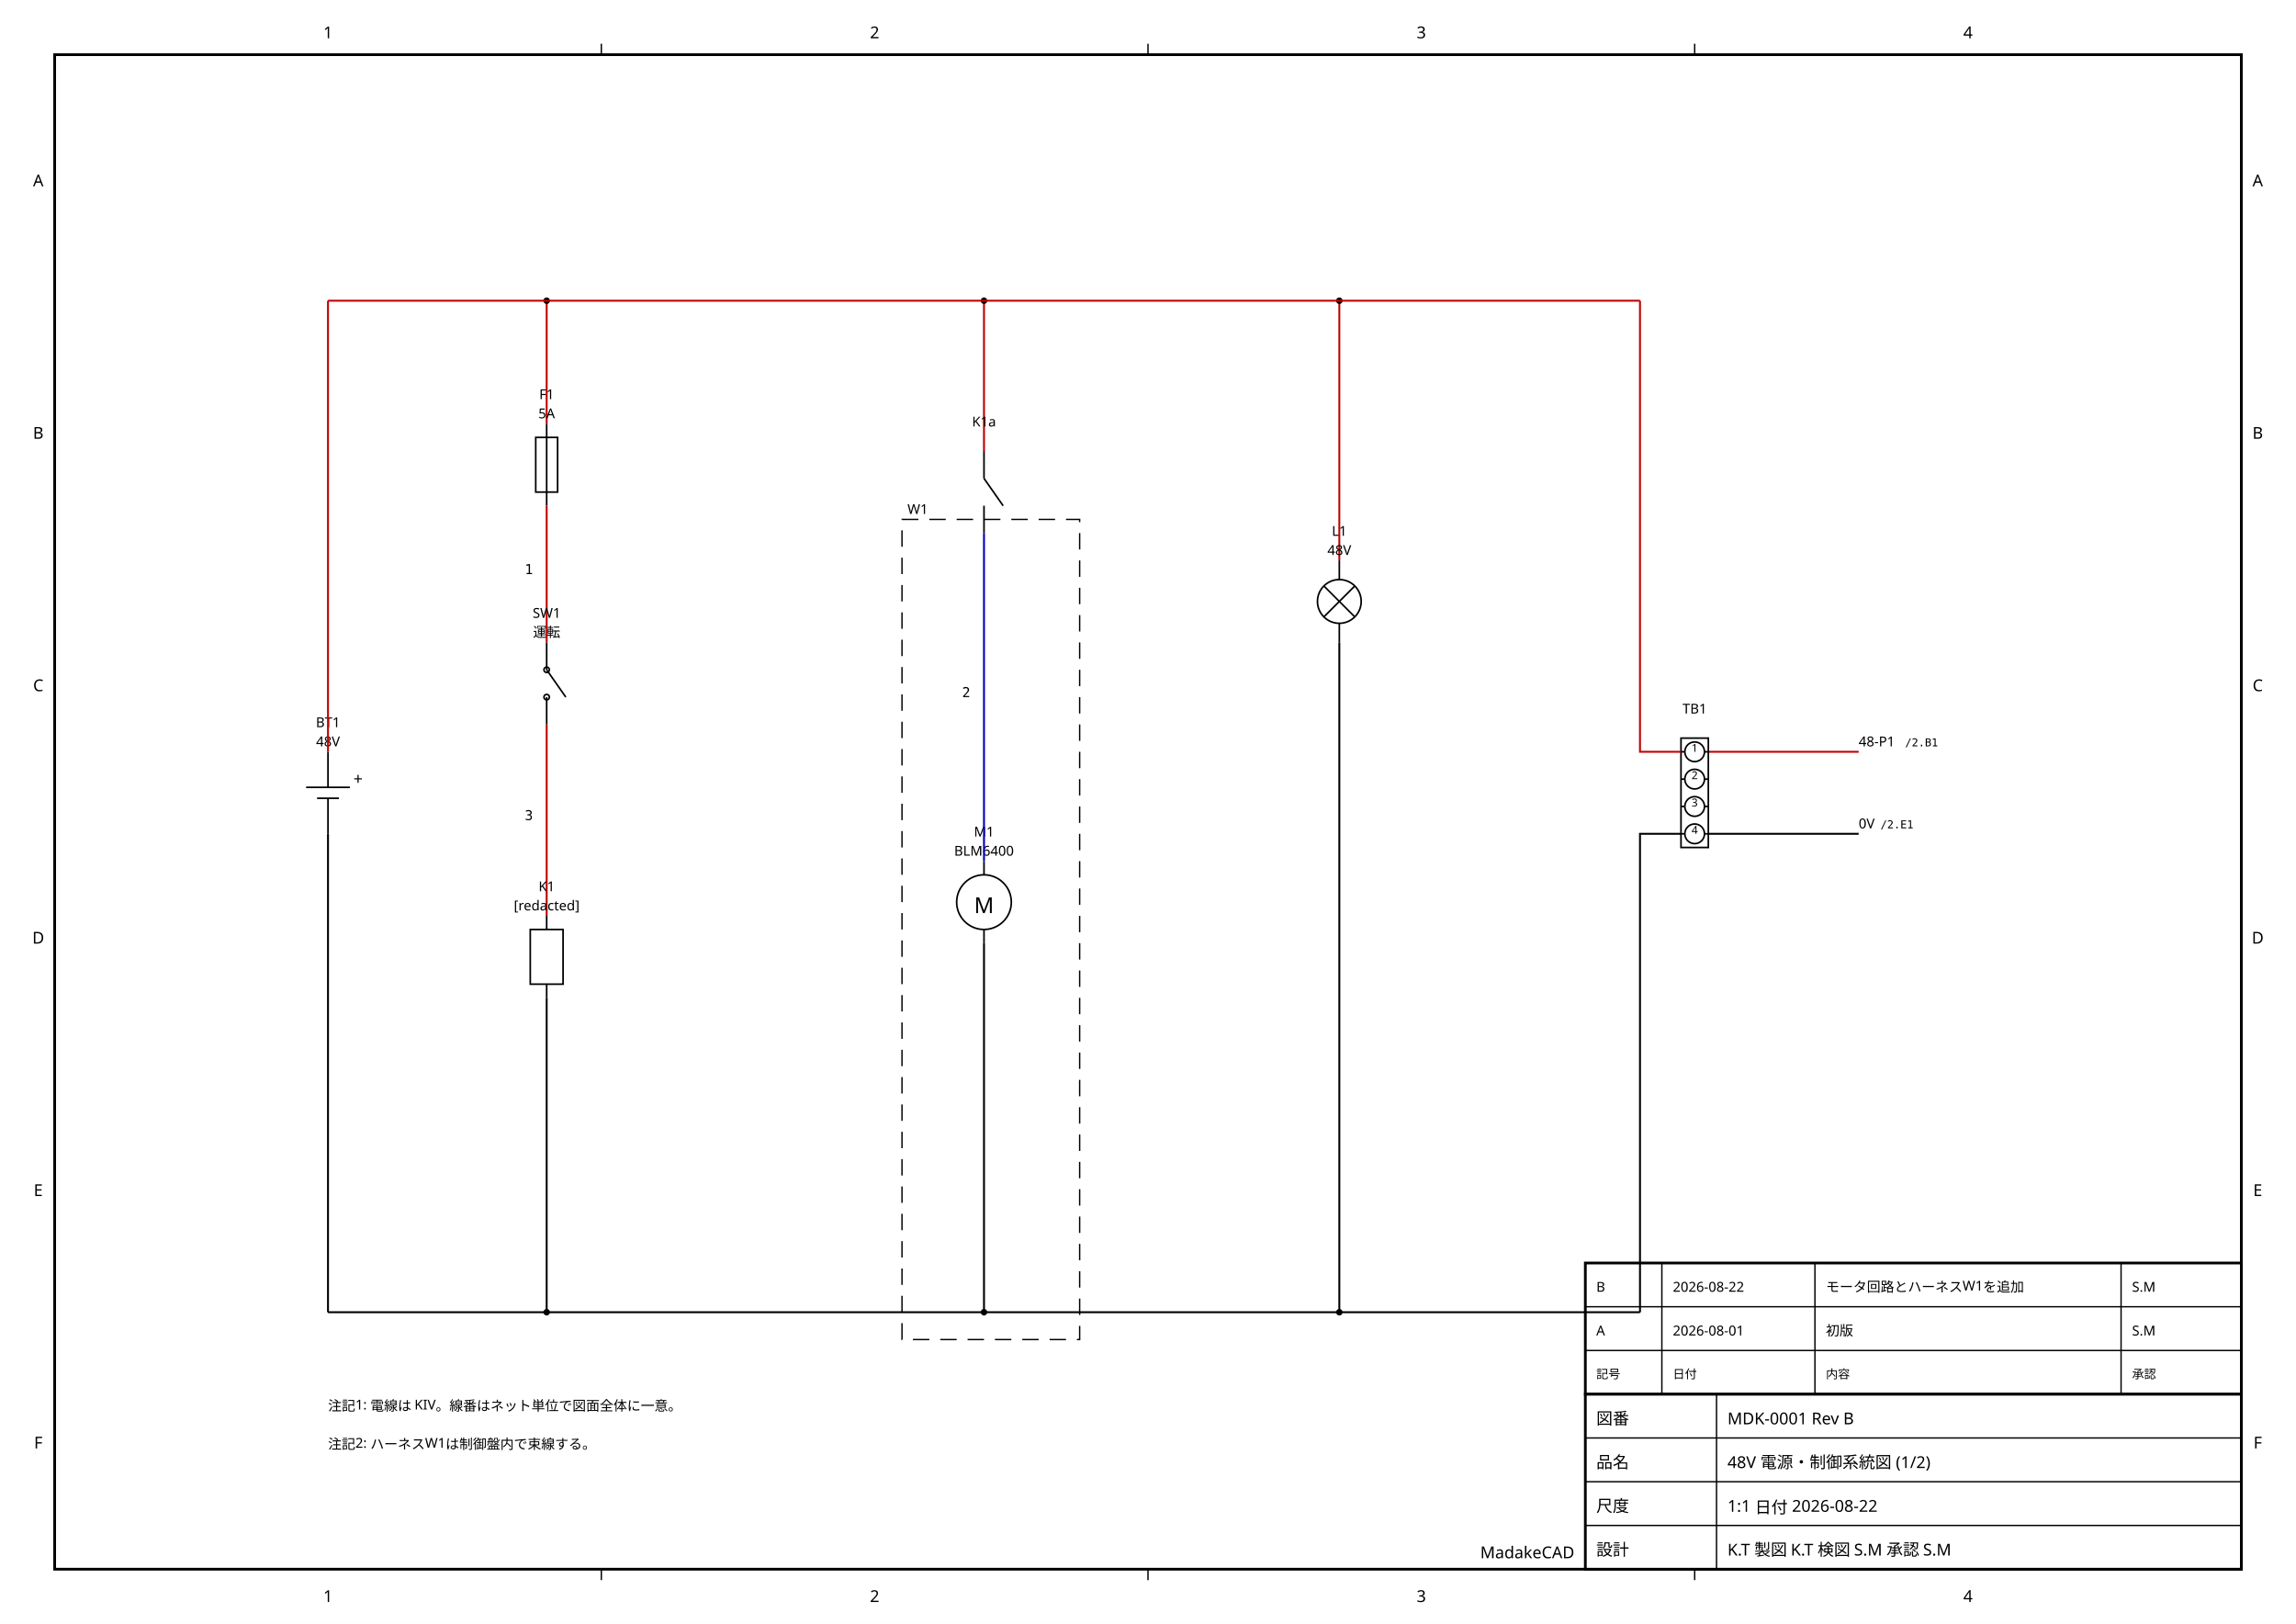
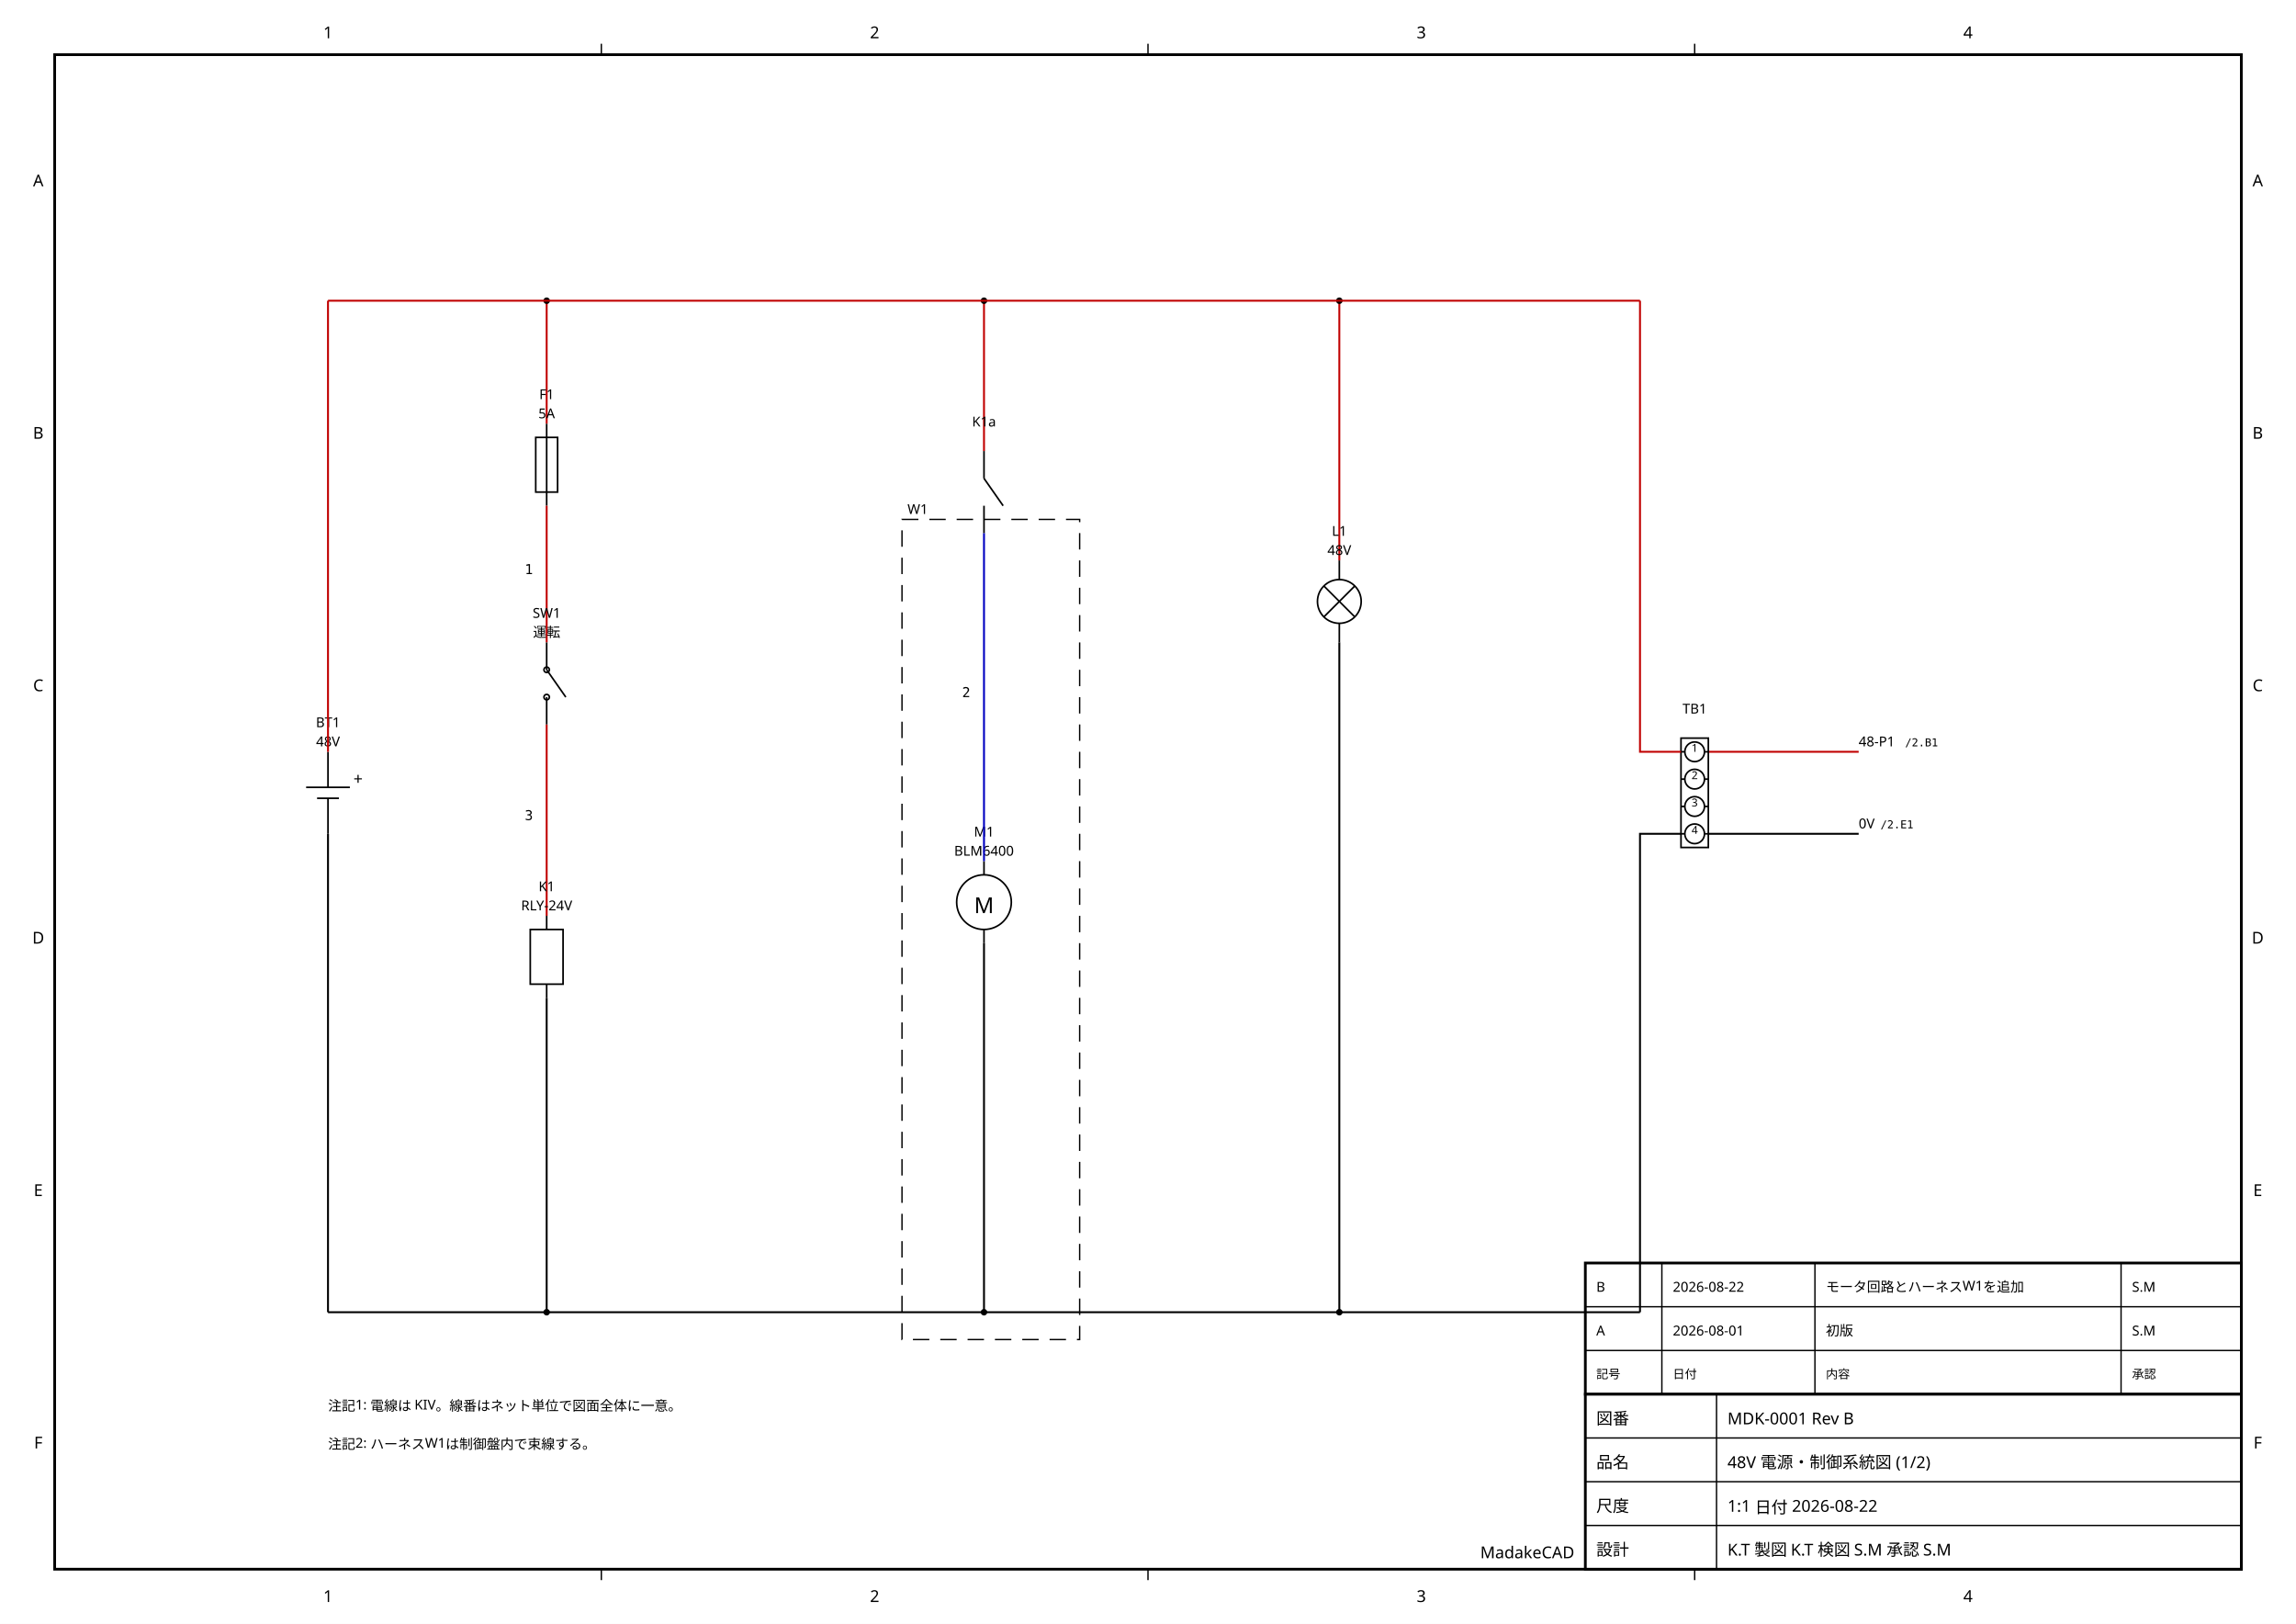
<svg xmlns="http://www.w3.org/2000/svg" width="420mm" height="297mm" viewBox="0 0 420 297">
  <rect x="0" y="0" width="420" height="297" fill="#ffffff" />
  <rect x="10" y="10" width="400" height="277" fill="none" stroke="#000" stroke-width="0.5" />
  <text x="60" y="7" font-size="3" fill="#000" text-anchor="middle" font-family="sans-serif">1</text>
  <text x="60" y="293" font-size="3" fill="#000" text-anchor="middle" font-family="sans-serif">1</text>
  <text x="160" y="7" font-size="3" fill="#000" text-anchor="middle" font-family="sans-serif">2</text>
  <text x="160" y="293" font-size="3" fill="#000" text-anchor="middle" font-family="sans-serif">2</text>
  <line x1="110" y1="8" x2="110" y2="10" stroke="#000" stroke-width="0.250" />
  <line x1="110" y1="287" x2="110" y2="289" stroke="#000" stroke-width="0.250" />
  <text x="260" y="7" font-size="3" fill="#000" text-anchor="middle" font-family="sans-serif">3</text>
  <text x="260" y="293" font-size="3" fill="#000" text-anchor="middle" font-family="sans-serif">3</text>
  <line x1="210" y1="8" x2="210" y2="10" stroke="#000" stroke-width="0.250" />
  <line x1="210" y1="287" x2="210" y2="289" stroke="#000" stroke-width="0.250" />
  <text x="360" y="7" font-size="3" fill="#000" text-anchor="middle" font-family="sans-serif">4</text>
  <text x="360" y="293" font-size="3" fill="#000" text-anchor="middle" font-family="sans-serif">4</text>
  <line x1="310" y1="8" x2="310" y2="10" stroke="#000" stroke-width="0.250" />
  <line x1="310" y1="287" x2="310" y2="289" stroke="#000" stroke-width="0.250" />
  <text x="7" y="34.083" font-size="3" fill="#000" text-anchor="middle" font-family="sans-serif">A</text>
  <text x="413" y="34.083" font-size="3" fill="#000" text-anchor="middle" font-family="sans-serif">A</text>
  <text x="7" y="80.250" font-size="3" fill="#000" text-anchor="middle" font-family="sans-serif">B</text>
  <text x="413" y="80.250" font-size="3" fill="#000" text-anchor="middle" font-family="sans-serif">B</text>
  <text x="7" y="126.417" font-size="3" fill="#000" text-anchor="middle" font-family="sans-serif">C</text>
  <text x="413" y="126.417" font-size="3" fill="#000" text-anchor="middle" font-family="sans-serif">C</text>
  <text x="7" y="172.583" font-size="3" fill="#000" text-anchor="middle" font-family="sans-serif">D</text>
  <text x="413" y="172.583" font-size="3" fill="#000" text-anchor="middle" font-family="sans-serif">D</text>
  <text x="7" y="218.750" font-size="3" fill="#000" text-anchor="middle" font-family="sans-serif">E</text>
  <text x="413" y="218.750" font-size="3" fill="#000" text-anchor="middle" font-family="sans-serif">E</text>
  <text x="7" y="264.917" font-size="3" fill="#000" text-anchor="middle" font-family="sans-serif">F</text>
  <text x="413" y="264.917" font-size="3" fill="#000" text-anchor="middle" font-family="sans-serif">F</text>
  <rect x="290" y="231" width="120" height="24" fill="#fff" stroke="#000" stroke-width="0.500" />
  <line x1="290" y1="239" x2="410" y2="239" stroke="#000" stroke-width="0.250" />
  <line x1="290" y1="247" x2="410" y2="247" stroke="#000" stroke-width="0.250" />
  <line x1="304" y1="231" x2="304" y2="255" stroke="#000" stroke-width="0.250" />
  <line x1="332" y1="231" x2="332" y2="255" stroke="#000" stroke-width="0.250" />
  <line x1="388" y1="231" x2="388" y2="255" stroke="#000" stroke-width="0.250" />
  <text x="292" y="252.100" font-size="2.200" fill="#000" text-anchor="start" font-family="sans-serif">記号</text>
  <text x="306" y="252.100" font-size="2.200" fill="#000" text-anchor="start" font-family="sans-serif">日付</text>
  <text x="334" y="252.100" font-size="2.200" fill="#000" text-anchor="start" font-family="sans-serif">内容</text>
  <text x="390" y="252.100" font-size="2.200" fill="#000" text-anchor="start" font-family="sans-serif">承認</text>
  <text x="292" y="244.250" font-size="2.500" fill="#000" text-anchor="start" font-family="sans-serif">A</text>
  <text x="306" y="244.250" font-size="2.500" fill="#000" text-anchor="start" font-family="sans-serif">2026-08-01</text>
  <text x="334" y="244.250" font-size="2.500" fill="#000" text-anchor="start" font-family="sans-serif">初版</text>
  <text x="390" y="244.250" font-size="2.500" fill="#000" text-anchor="start" font-family="sans-serif">S.M</text>
  <text x="292" y="236.250" font-size="2.500" fill="#000" text-anchor="start" font-family="sans-serif">B</text>
  <text x="306" y="236.250" font-size="2.500" fill="#000" text-anchor="start" font-family="sans-serif">2026-08-22</text>
  <text x="334" y="236.250" font-size="2.500" fill="#000" text-anchor="start" font-family="sans-serif">モータ回路とハーネスW1を追加</text>
  <text x="390" y="236.250" font-size="2.500" fill="#000" text-anchor="start" font-family="sans-serif">S.M</text>
  <rect x="290" y="255" width="120" height="32" fill="#fff" stroke="#000" stroke-width="0.500" />
  <line x1="290" y1="263" x2="410" y2="263" stroke="#000" stroke-width="0.250" />
  <line x1="290" y1="271" x2="410" y2="271" stroke="#000" stroke-width="0.250" />
  <line x1="290" y1="279" x2="410" y2="279" stroke="#000" stroke-width="0.250" />
  <line x1="314" y1="255" x2="314" y2="287" stroke="#000" stroke-width="0.250" />
  <text x="292" y="260.500" font-size="3" fill="#000" text-anchor="start" font-family="sans-serif">図番</text>
  <text x="316" y="260.500" font-size="3" fill="#000" text-anchor="start" font-family="sans-serif">MDK-0001  Rev B</text>
  <text x="292" y="268.500" font-size="3" fill="#000" text-anchor="start" font-family="sans-serif">品名</text>
  <text x="316" y="268.500" font-size="3" fill="#000" text-anchor="start" font-family="sans-serif">48V 電源・制御系統図  (1/2)</text>
  <text x="292" y="276.500" font-size="3" fill="#000" text-anchor="start" font-family="sans-serif">尺度</text>
  <text x="316" y="276.500" font-size="3" fill="#000" text-anchor="start" font-family="sans-serif">1:1    日付 2026-08-22</text>
  <text x="292" y="284.500" font-size="3" fill="#000" text-anchor="start" font-family="sans-serif">設計</text>
  <text x="316" y="284.500" font-size="3" fill="#000" text-anchor="start" font-family="sans-serif">K.T  製図 K.T  検図 S.M  承認 S.M</text>
  <text x="288" y="285" font-size="3" fill="#000" text-anchor="end" font-family="sans-serif">MadakeCAD</text>
  <polygon points="165,95 197.500,95 197.500,245 165,245" fill="none" stroke="#000" stroke-width="0.250" stroke-dasharray="3 2" />
  <text x="166" y="94" font-size="2.500" fill="#000" text-anchor="start" font-family="sans-serif">W1</text>
  <polyline points="60,240 300,240" fill="none" stroke="#000000" stroke-width="0.350" />
  <polyline points="60,152.500 60,240" fill="none" stroke="#000000" stroke-width="0.350" />
  <polyline points="100,55 100,77.500" fill="none" stroke="#c00000" stroke-width="0.350" />
  <polyline points="180,55 180,82.500" fill="none" stroke="#c00000" stroke-width="0.350" />
  <polyline points="245,55 245,102.500" fill="none" stroke="#c00000" stroke-width="0.350" />
  <circle cx="245" cy="240" r="0.6" fill="#000" />
  <circle cx="100" cy="55" r="0.6" fill="#000" />
  <circle cx="245" cy="110" r="4" fill="none" stroke="#000" stroke-width="0.300" />
  <polyline points="247.830,107.170 242.170,112.830" fill="none" stroke="#000" stroke-width="0.300" />
  <polyline points="242.170,107.170 247.830,112.830" fill="none" stroke="#000" stroke-width="0.300" />
  <polyline points="245,102.500 245,106" fill="none" stroke="#000" stroke-width="0.300" />
  <polyline points="245,114 245,117.500" fill="none" stroke="#000" stroke-width="0.300" />
  <text x="245" y="98" font-size="2.500" fill="#000" text-anchor="middle" font-family="sans-serif">L1</text>
  <text x="245" y="101.500" font-size="2.500" fill="#000" text-anchor="middle" font-family="sans-serif">48V</text>
  <polyline points="312.500,137.500 340,137.500" fill="none" stroke="#c00000" stroke-width="0.350" />
  <circle cx="180" cy="165" r="5" fill="none" stroke="#000" stroke-width="0.300" />
  <text x="180" y="167" font-size="4" fill="#000" text-anchor="middle" font-family="sans-serif">M</text>
  <polyline points="180,157.500 180,160" fill="none" stroke="#000" stroke-width="0.300" />
  <polyline points="180,170 180,172.500" fill="none" stroke="#000" stroke-width="0.300" />
  <text x="180" y="153" font-size="2.500" fill="#000" text-anchor="middle" font-family="sans-serif">M1</text>
  <text x="180" y="156.500" font-size="2.500" fill="#000" text-anchor="middle" font-family="sans-serif">BLM6400</text>
  <polyline points="180,172.500 180,240" fill="none" stroke="#000000" stroke-width="0.350" />
  <circle cx="245" cy="55" r="0.6" fill="#000" />
  <polyline points="100,182.500 100,240" fill="none" stroke="#000000" stroke-width="0.350" />
  <text x="60" y="258" font-size="2.500" fill="#000" text-anchor="start" font-family="sans-serif">注記1: 電線は KIV。線番はネット単位で図面全体に一意。</text>
  <text x="60" y="265" font-size="2.500" fill="#000" text-anchor="start" font-family="sans-serif">注記2: ハーネスW1は制御盤内で束線する。</text>
  <polygon points="307.500,135 312.500,135 312.500,155 307.500,155" fill="none" stroke="#000" stroke-width="0.300" />
  <circle cx="310" cy="137.500" r="1.800" fill="none" stroke="#000" stroke-width="0.300" />
  <text x="310" y="137.500" font-size="2" fill="#000" text-anchor="middle" font-family="sans-serif">1</text>
  <polyline points="307.500,137.500 308.200,137.500" fill="none" stroke="#000" stroke-width="0.300" />
  <polyline points="311.800,137.500 312.500,137.500" fill="none" stroke="#000" stroke-width="0.300" />
  <circle cx="310" cy="142.500" r="1.800" fill="none" stroke="#000" stroke-width="0.300" />
  <text x="310" y="142.500" font-size="2" fill="#000" text-anchor="middle" font-family="sans-serif">2</text>
  <polyline points="307.500,142.500 308.200,142.500" fill="none" stroke="#000" stroke-width="0.300" />
  <polyline points="311.800,142.500 312.500,142.500" fill="none" stroke="#000" stroke-width="0.300" />
  <circle cx="310" cy="147.500" r="1.800" fill="none" stroke="#000" stroke-width="0.300" />
  <text x="310" y="147.500" font-size="2" fill="#000" text-anchor="middle" font-family="sans-serif">3</text>
  <polyline points="307.500,147.500 308.200,147.500" fill="none" stroke="#000" stroke-width="0.300" />
  <polyline points="311.800,147.500 312.500,147.500" fill="none" stroke="#000" stroke-width="0.300" />
  <circle cx="310" cy="152.500" r="1.800" fill="none" stroke="#000" stroke-width="0.300" />
  <text x="310" y="152.500" font-size="2" fill="#000" text-anchor="middle" font-family="sans-serif">4</text>
  <polyline points="307.500,152.500 308.200,152.500" fill="none" stroke="#000" stroke-width="0.300" />
  <polyline points="311.800,152.500 312.500,152.500" fill="none" stroke="#000" stroke-width="0.300" />
  <text x="310" y="130.500" font-size="2.500" fill="#000" text-anchor="middle" font-family="sans-serif">TB1</text>
  <polyline points="100,132.500 100,167.500" fill="none" stroke="#c00000" stroke-width="0.350" />
  <polyline points="60,137.500 60,144" fill="none" stroke="#000" stroke-width="0.300" />
  <polyline points="60,146 60,152.500" fill="none" stroke="#000" stroke-width="0.300" />
  <polyline points="64,144 56,144" fill="none" stroke="#000" stroke-width="0.300" />
  <polyline points="62,146 58,146" fill="none" stroke="#000" stroke-width="0.300" />
  <text x="65.500" y="143.500" font-size="3" fill="#000" text-anchor="middle" font-family="sans-serif">+</text>
  <text x="60" y="133" font-size="2.500" fill="#000" text-anchor="middle" font-family="sans-serif">BT1</text>
  <text x="60" y="136.500" font-size="2.500" fill="#000" text-anchor="middle" font-family="sans-serif">48V</text>
  <polygon points="102,80 102,90 98,90 98,80" fill="none" stroke="#000" stroke-width="0.300" />
  <polyline points="100,77.500 100,92.500" fill="none" stroke="#000" stroke-width="0.300" />
  <text x="100" y="73" font-size="2.500" fill="#000" text-anchor="middle" font-family="sans-serif">F1</text>
  <text x="100" y="76.500" font-size="2.500" fill="#000" text-anchor="middle" font-family="sans-serif">5A</text>
  <polyline points="312.500,152.500 340,152.500" fill="none" stroke="#000000" stroke-width="0.350" />
  <polyline points="60,55 60,137.500" fill="none" stroke="#c00000" stroke-width="0.350" />
  <polygon points="103,170 103,180 97,180 97,170" fill="none" stroke="#000" stroke-width="0.300" />
  <polyline points="100,167.500 100,170" fill="none" stroke="#000" stroke-width="0.300" />
  <polyline points="100,180 100,182.500" fill="none" stroke="#000" stroke-width="0.300" />
  <text x="100" y="163" font-size="2.500" fill="#000" text-anchor="middle" font-family="sans-serif">K1</text>
-   <text x="100" y="166.500" font-size="2.500" fill="#000" text-anchor="middle" font-family="sans-serif">[redacted]</text>
+   <text x="100" y="166.500" font-size="2.500" fill="#000" text-anchor="middle" font-family="sans-serif">RLY-24V</text>
  <polyline points="300,240 300,152.500 307.500,152.500" fill="none" stroke="#000000" stroke-width="0.350" />
  <polyline points="180,97.500 180,157.500" fill="none" stroke="#0000c0" stroke-width="0.350" />
  <circle cx="180" cy="55" r="0.6" fill="#000" />
  <polyline points="180,82.500 180,87.500" fill="none" stroke="#000" stroke-width="0.300" />
  <polyline points="180,92.500 180,97.500" fill="none" stroke="#000" stroke-width="0.300" />
  <polyline points="180,87.500 183.500,92.500" fill="none" stroke="#000" stroke-width="0.300" />
  <text x="180" y="78" font-size="2.500" fill="#000" text-anchor="middle" font-family="sans-serif">K1a</text>
  <text x="340" y="136.500" font-size="2.500" fill="#000" text-anchor="start" font-family="sans-serif">48-P1</text>
  <text x="348.500" y="136.500" font-size="2" fill="#000" text-anchor="start" font-family="monospace">/2.B1</text>
  <polyline points="100,92.500 100,117.500" fill="none" stroke="#c00000" stroke-width="0.350" />
  <circle cx="180" cy="240" r="0.6" fill="#000" />
  <polyline points="300,55 300,137.500 307.500,137.500" fill="none" stroke="#c00000" stroke-width="0.350" />
  <polyline points="245,117.500 245,240" fill="none" stroke="#000000" stroke-width="0.350" />
  <polyline points="100,117.500 100,122.500" fill="none" stroke="#000" stroke-width="0.300" />
  <polyline points="100,127.500 100,132.500" fill="none" stroke="#000" stroke-width="0.300" />
  <polyline points="100,122.500 103.500,127.500" fill="none" stroke="#000" stroke-width="0.300" />
  <circle cx="100" cy="122.500" r="0.500" fill="none" stroke="#000" stroke-width="0.300" />
  <circle cx="100" cy="127.500" r="0.500" fill="none" stroke="#000" stroke-width="0.300" />
  <text x="100" y="113" font-size="2.500" fill="#000" text-anchor="middle" font-family="sans-serif">SW1</text>
  <text x="100" y="116.500" font-size="2.500" fill="#000" text-anchor="middle" font-family="sans-serif">運転</text>
  <polyline points="60,55 300,55" fill="none" stroke="#c00000" stroke-width="0.350" />
  <text x="340" y="151.500" font-size="2.500" fill="#000" text-anchor="start" font-family="sans-serif">0V</text>
  <text x="344" y="151.500" font-size="2" fill="#000" text-anchor="start" font-family="monospace">/2.E1</text>
  <circle cx="100" cy="240" r="0.6" fill="#000" />
  <text x="97.500" y="150" font-size="2.500" fill="#000" text-anchor="end" font-family="monospace">3</text>
  <text x="177.500" y="127.500" font-size="2.500" fill="#000" text-anchor="end" font-family="monospace">2</text>
  <text x="97.500" y="105" font-size="2.500" fill="#000" text-anchor="end" font-family="monospace">1</text>
</svg>
